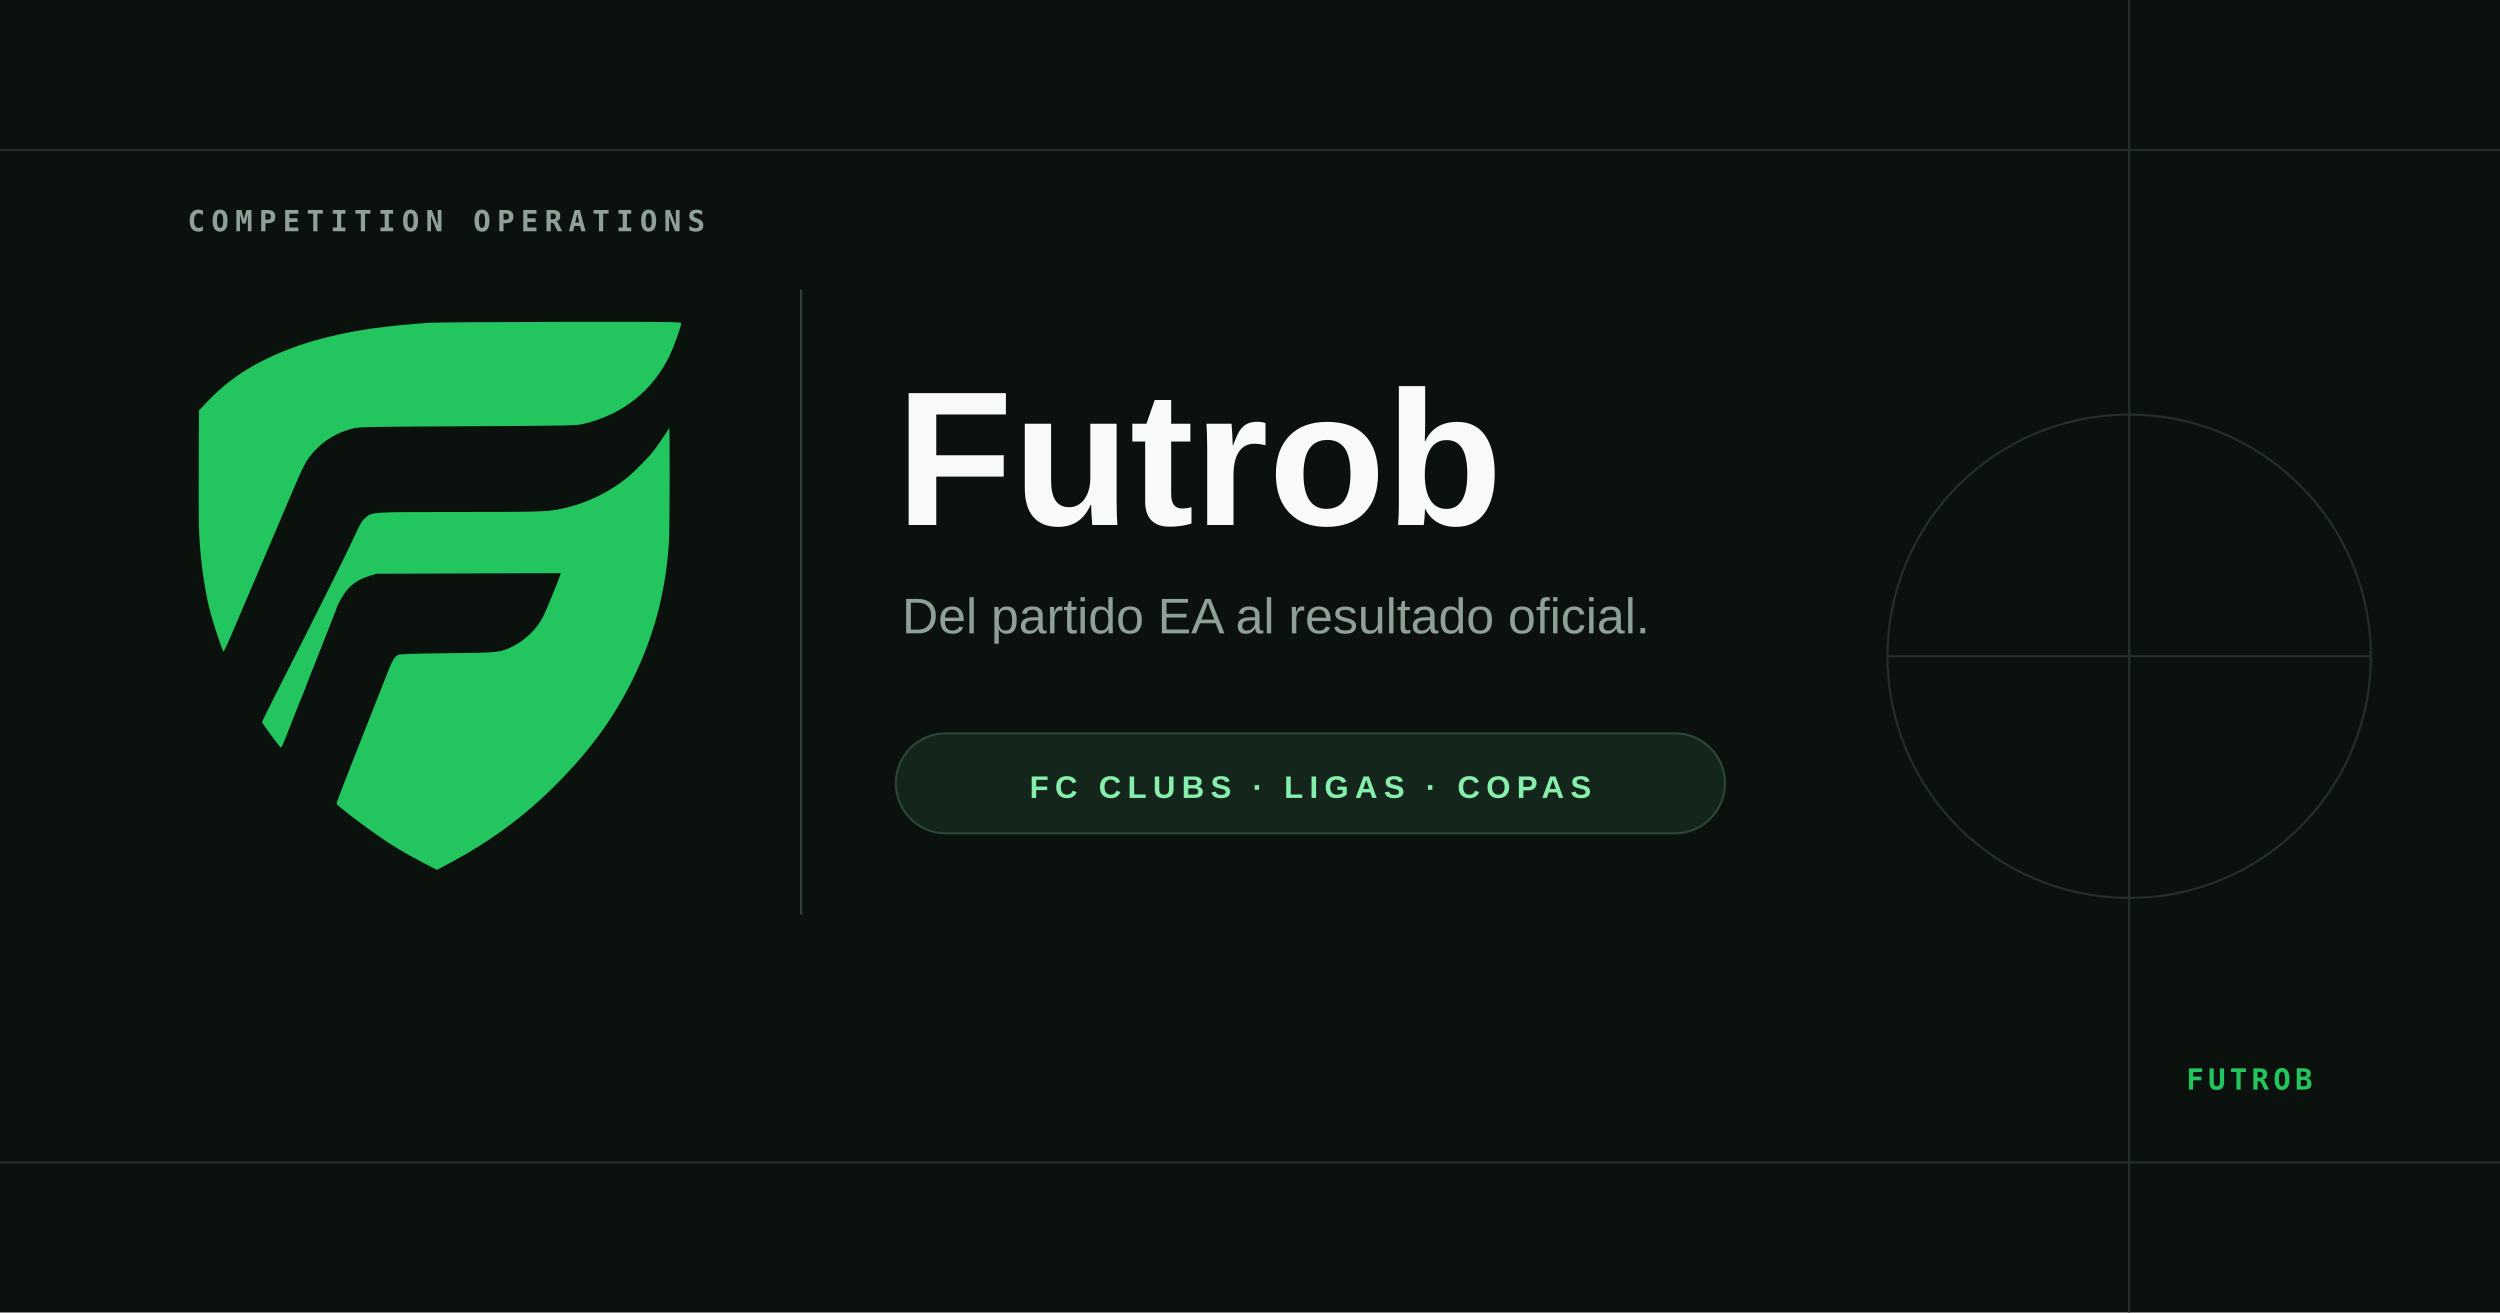
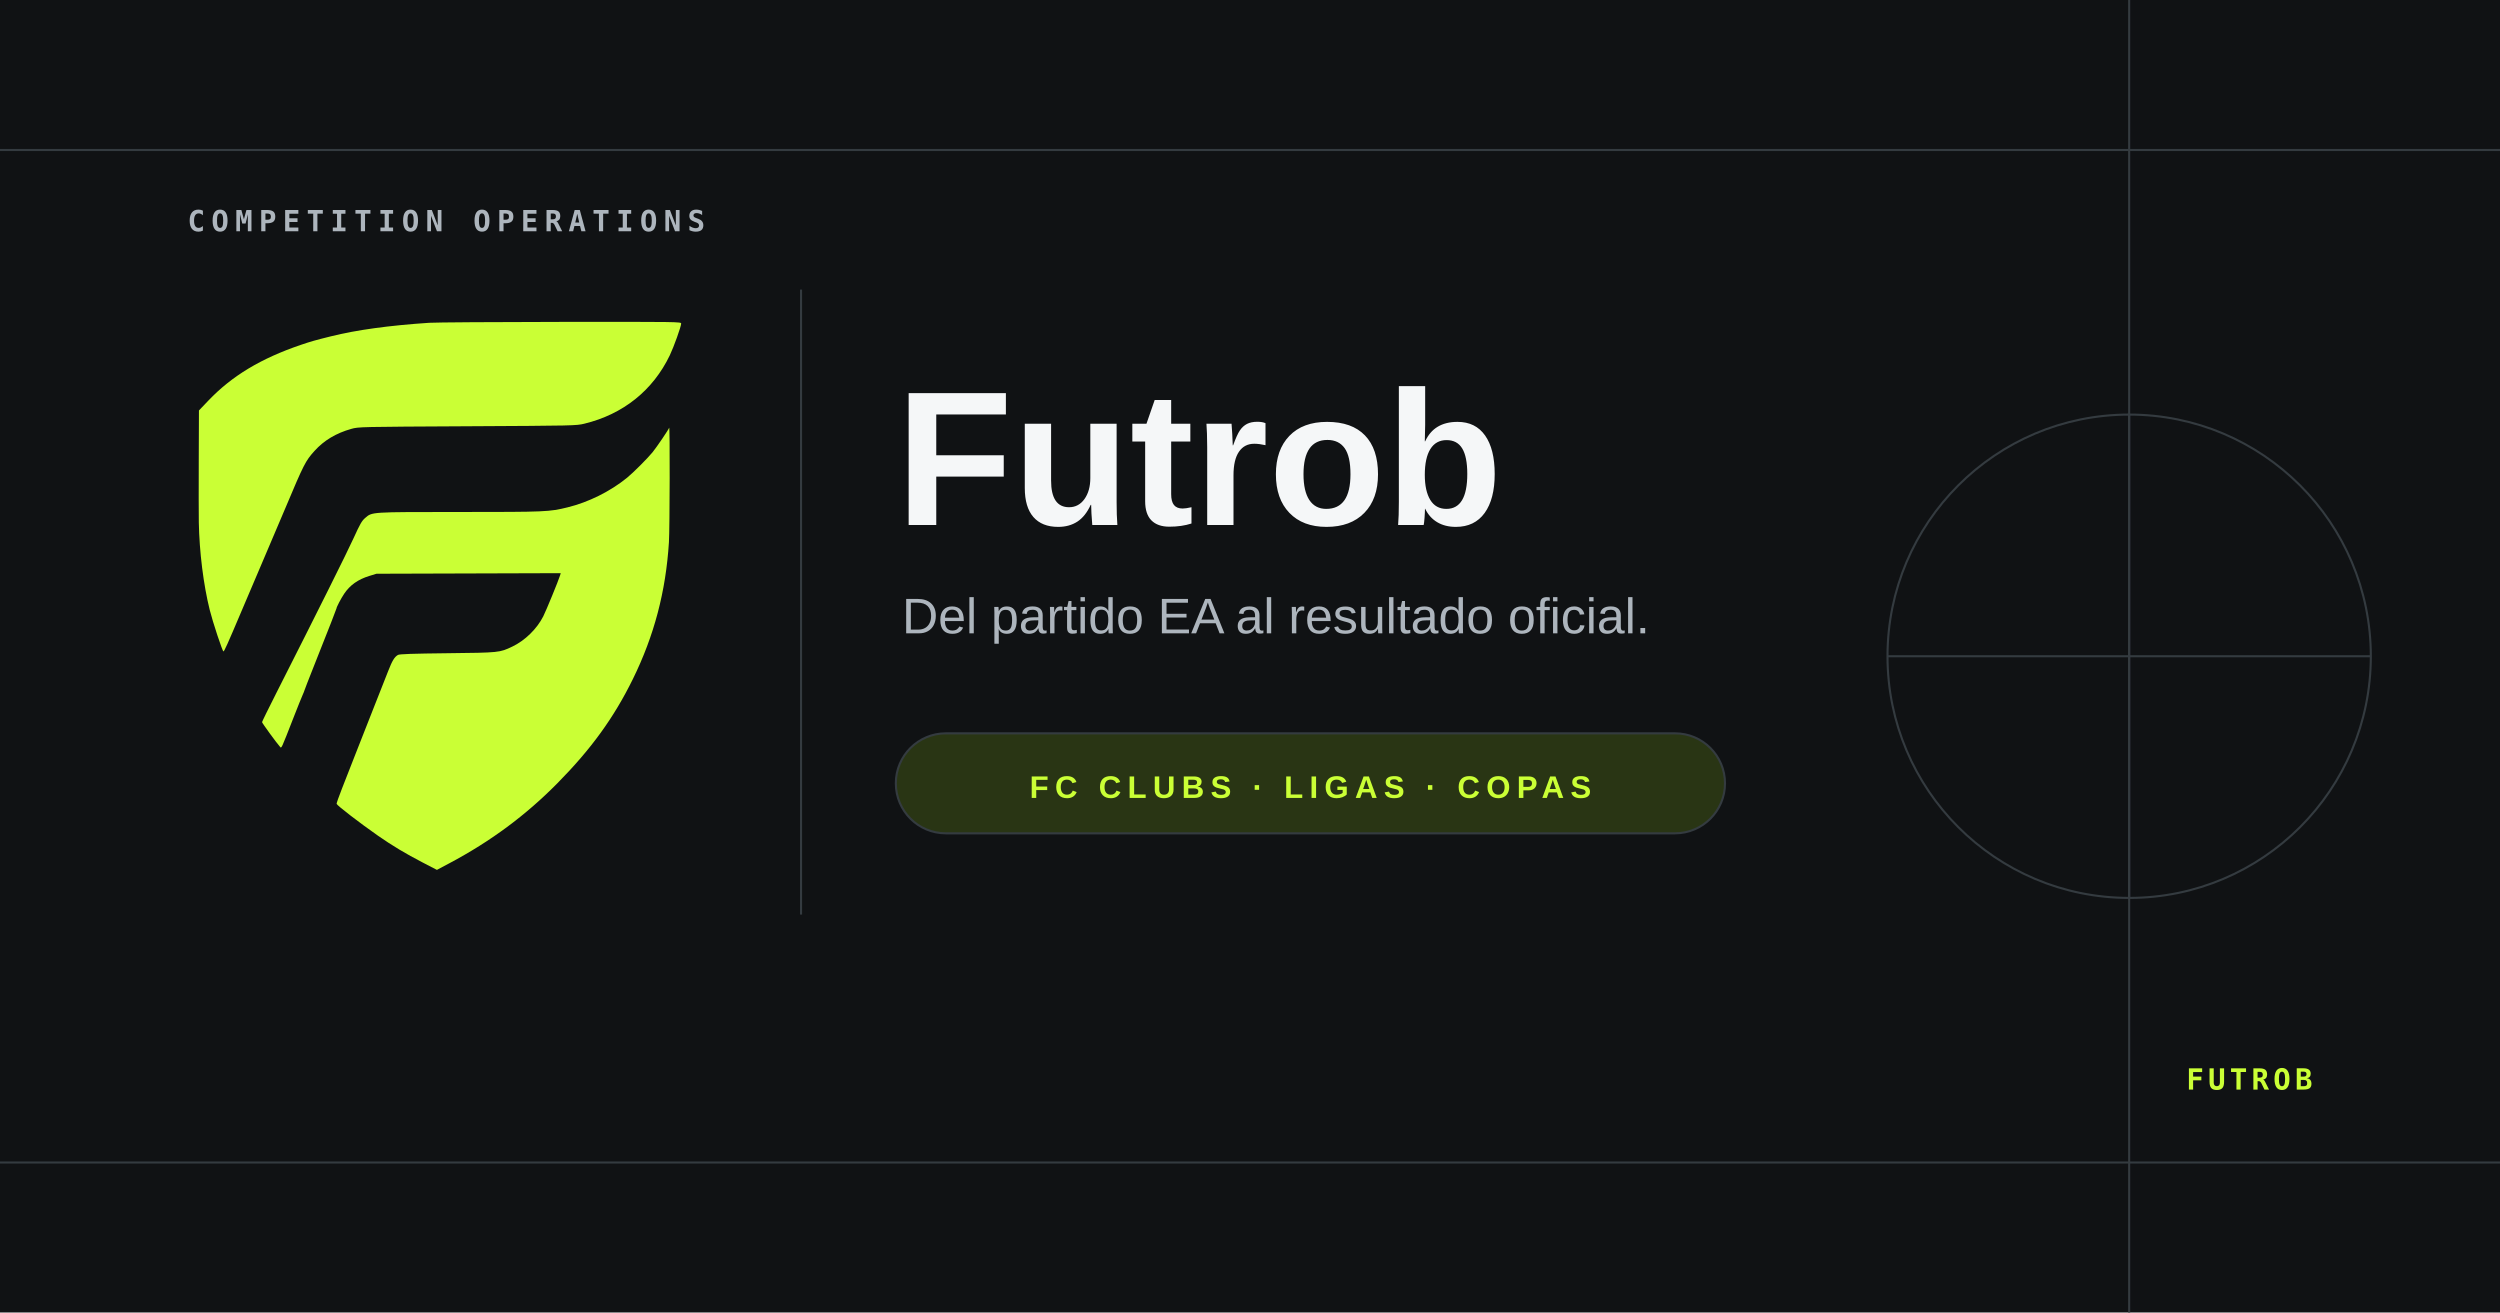
<svg xmlns="http://www.w3.org/2000/svg" width="1200" height="630" viewBox="0 0 1200 630">
-   <rect width="1200" height="630" fill="#0b120e" />
-   <path d="M0 72H1200M0 558H1200" stroke="#233128" stroke-width="1" />
-   <path d="M1022 0V630" stroke="#233128" stroke-width="1" />
-   <circle cx="1022" cy="315" r="116" fill="none" stroke="#233128" stroke-width="1" />
-   <path d="M1022 199V431M906 315H1138" stroke="#233128" stroke-width="1" />
+   <rect width="1200" height="630" fill="#101214" />
+   <path d="M0 72H1200M0 558H1200" stroke="#343b40" stroke-width="1" />
+   <path d="M1022 0V630" stroke="#343b40" stroke-width="1" />
+   <circle cx="1022" cy="315" r="116" fill="none" stroke="#343b40" stroke-width="1" />
+   <path d="M1022 199V431M906 315H1138" stroke="#343b40" stroke-width="1" />
  <svg x="86" y="145" width="250" height="282" viewBox="240 197 553 622">
-     <path fill="#22c55e" fill-rule="evenodd" d="M505.5 218.091C462.343 220.991 428.636 225.636 401 232.492C384.386 236.613 379.744 237.934 369 241.595C326.69 256.012 296.005 274.505 271.088 300.603L261 311.169L260.803 363.834C260.695 392.8 260.72 422.575 260.858 430C261.444 461.414 265.778 496.189 272.45 523C275.565 535.518 285.965 567 286.986 567C287.903 567 290.892 560.341 306.512 523.5C313.508 507 325.197 479.55 332.487 462.5C339.777 445.45 348.773 424.3 352.478 415.5C372.51 367.919 374.071 364.852 383.696 354.156C393.762 342.97 406.582 335.3 422.907 330.697C430.407 328.582 431.92 328.549 546 327.955C659.524 327.363 661.65 327.317 670.271 325.216C711.409 315.19 743.03 289.868 760.938 252.61C765.182 243.78 773 221.924 773 218.889C773 217.046 769.878 217.003 645.25 217.142C574.987 217.22 512.1 217.647 505.5 218.091M760.241 329.545C759.86 331.196 747.146 349.98 742.672 355.5C737.455 361.937 721.941 377.452 715.5 382.673C697.577 397.201 674.578 408.627 652.3 414.072C632.849 418.826 629.722 418.96 537.932 418.981C442.116 419.002 445.085 418.812 437.352 425.43C433.998 428.302 431.928 431.912 425.445 446.203C418.444 461.637 387.921 522.835 343.352 610.799C334.908 627.463 328 641.547 328 642.098C328 643.039 343.643 664.533 346.987 668.187C348.744 670.106 347.904 671.906 361.539 637C365.729 626.275 370.022 615.592 371.078 613.261C372.135 610.929 373 608.772 373 608.466C373 608.16 377.772 595.892 383.605 581.205C399.375 541.491 407 522.023 407 521.471C407 520.065 411.839 510.798 415.166 505.832C421.339 496.617 429.911 490.553 442 486.846L449.5 484.546L547.328 484.24L645.156 483.934L644.452 486.217C642.683 491.952 629.6 523.839 626.559 529.825C619.775 543.181 607.132 555.512 593.665 561.906C580.158 568.32 580.277 568.307 525 568.931C487.46 569.354 473.942 569.819 472.328 570.744C468.616 572.869 466.241 576.77 461.931 587.826C459.642 593.697 452.69 611.325 446.48 627C440.271 642.675 431.509 664.95 427.008 676.5C422.508 688.05 416.125 704.355 412.824 712.733C409.523 721.11 406.974 728.376 407.161 728.879C407.88 730.816 431.9 749.303 451 762.62C466.304 773.29 480.319 781.697 498.584 791.163L513.667 798.98L527.084 791.847C570.841 768.584 607.98 741.054 641.688 706.892C677.43 670.671 701.572 637.344 721.657 596.5C744.345 550.362 756.729 503.388 760.016 451C760.916 436.655 761.121 325.725 760.241 329.545" />
+     <path fill="#caff35" fill-rule="evenodd" d="M505.5 218.091C462.343 220.991 428.636 225.636 401 232.492C384.386 236.613 379.744 237.934 369 241.595C326.69 256.012 296.005 274.505 271.088 300.603L261 311.169L260.803 363.834C260.695 392.8 260.72 422.575 260.858 430C261.444 461.414 265.778 496.189 272.45 523C275.565 535.518 285.965 567 286.986 567C287.903 567 290.892 560.341 306.512 523.5C313.508 507 325.197 479.55 332.487 462.5C339.777 445.45 348.773 424.3 352.478 415.5C372.51 367.919 374.071 364.852 383.696 354.156C393.762 342.97 406.582 335.3 422.907 330.697C430.407 328.582 431.92 328.549 546 327.955C659.524 327.363 661.65 327.317 670.271 325.216C711.409 315.19 743.03 289.868 760.938 252.61C765.182 243.78 773 221.924 773 218.889C773 217.046 769.878 217.003 645.25 217.142C574.987 217.22 512.1 217.647 505.5 218.091M760.241 329.545C759.86 331.196 747.146 349.98 742.672 355.5C737.455 361.937 721.941 377.452 715.5 382.673C697.577 397.201 674.578 408.627 652.3 414.072C632.849 418.826 629.722 418.96 537.932 418.981C442.116 419.002 445.085 418.812 437.352 425.43C433.998 428.302 431.928 431.912 425.445 446.203C418.444 461.637 387.921 522.835 343.352 610.799C334.908 627.463 328 641.547 328 642.098C328 643.039 343.643 664.533 346.987 668.187C348.744 670.106 347.904 671.906 361.539 637C365.729 626.275 370.022 615.592 371.078 613.261C372.135 610.929 373 608.772 373 608.466C373 608.16 377.772 595.892 383.605 581.205C399.375 541.491 407 522.023 407 521.471C407 520.065 411.839 510.798 415.166 505.832C421.339 496.617 429.911 490.553 442 486.846L449.5 484.546L547.328 484.24L645.156 483.934L644.452 486.217C642.683 491.952 629.6 523.839 626.559 529.825C619.775 543.181 607.132 555.512 593.665 561.906C580.158 568.32 580.277 568.307 525 568.931C487.46 569.354 473.942 569.819 472.328 570.744C468.616 572.869 466.241 576.77 461.931 587.826C459.642 593.697 452.69 611.325 446.48 627C440.271 642.675 431.509 664.95 427.008 676.5C422.508 688.05 416.125 704.355 412.824 712.733C409.523 721.11 406.974 728.376 407.161 728.879C407.88 730.816 431.9 749.303 451 762.62C466.304 773.29 480.319 781.697 498.584 791.163L513.667 798.98L527.084 791.847C570.841 768.584 607.98 741.054 641.688 706.892C677.43 670.671 701.572 637.344 721.657 596.5C744.345 550.362 756.729 503.388 760.016 451C760.916 436.655 761.121 325.725 760.241 329.545" />
  </svg>
-   <rect x="384" y="139" width="1" height="300" fill="#33433a" />
-   <text x="430" y="252" fill="#f7faf8" font-family="Arial, sans-serif" font-size="92" font-weight="700">
+   <rect x="384" y="139" width="1" height="300" fill="#343b40" />
+   <text x="430" y="252" fill="#f5f7f8" font-family="Arial, sans-serif" font-size="92" font-weight="700">
    Futrob
  </text>
-   <text x="433" y="304" fill="#8fa097" font-family="Arial, sans-serif" font-size="24">
+   <text x="433" y="304" fill="#adb5bd" font-family="Arial, sans-serif" font-size="24">
    Del partido EA al resultado oficial.
  </text>
-   <rect x="430" y="352" width="398" height="48" rx="24" fill="#14251b" stroke="#2b4735" />
-   <text x="629" y="383" fill="#86efac" font-family="Arial, sans-serif" font-size="15" font-weight="700" letter-spacing="3" text-anchor="middle">
+   <rect x="430" y="352" width="398" height="48" rx="24" fill="#293514" stroke="#343b40" />
+   <text x="629" y="383" fill="#caff35" font-family="Arial, sans-serif" font-size="15" font-weight="700" letter-spacing="3" text-anchor="middle">
    FC CLUBS · LIGAS · COPAS
  </text>
-   <text x="90" y="111" fill="#8fa097" font-family="monospace" font-size="14" font-weight="700" letter-spacing="3">
+   <text x="90" y="111" fill="#adb5bd" font-family="monospace" font-size="14" font-weight="700" letter-spacing="3">
    COMPETITION OPERATIONS
  </text>
-   <text x="1110" y="523" fill="#22c55e" font-family="monospace" font-size="14" font-weight="700" letter-spacing="2" text-anchor="end">
+   <text x="1110" y="523" fill="#caff35" font-family="monospace" font-size="14" font-weight="700" letter-spacing="2" text-anchor="end">
    FUTROB
  </text>
</svg>
